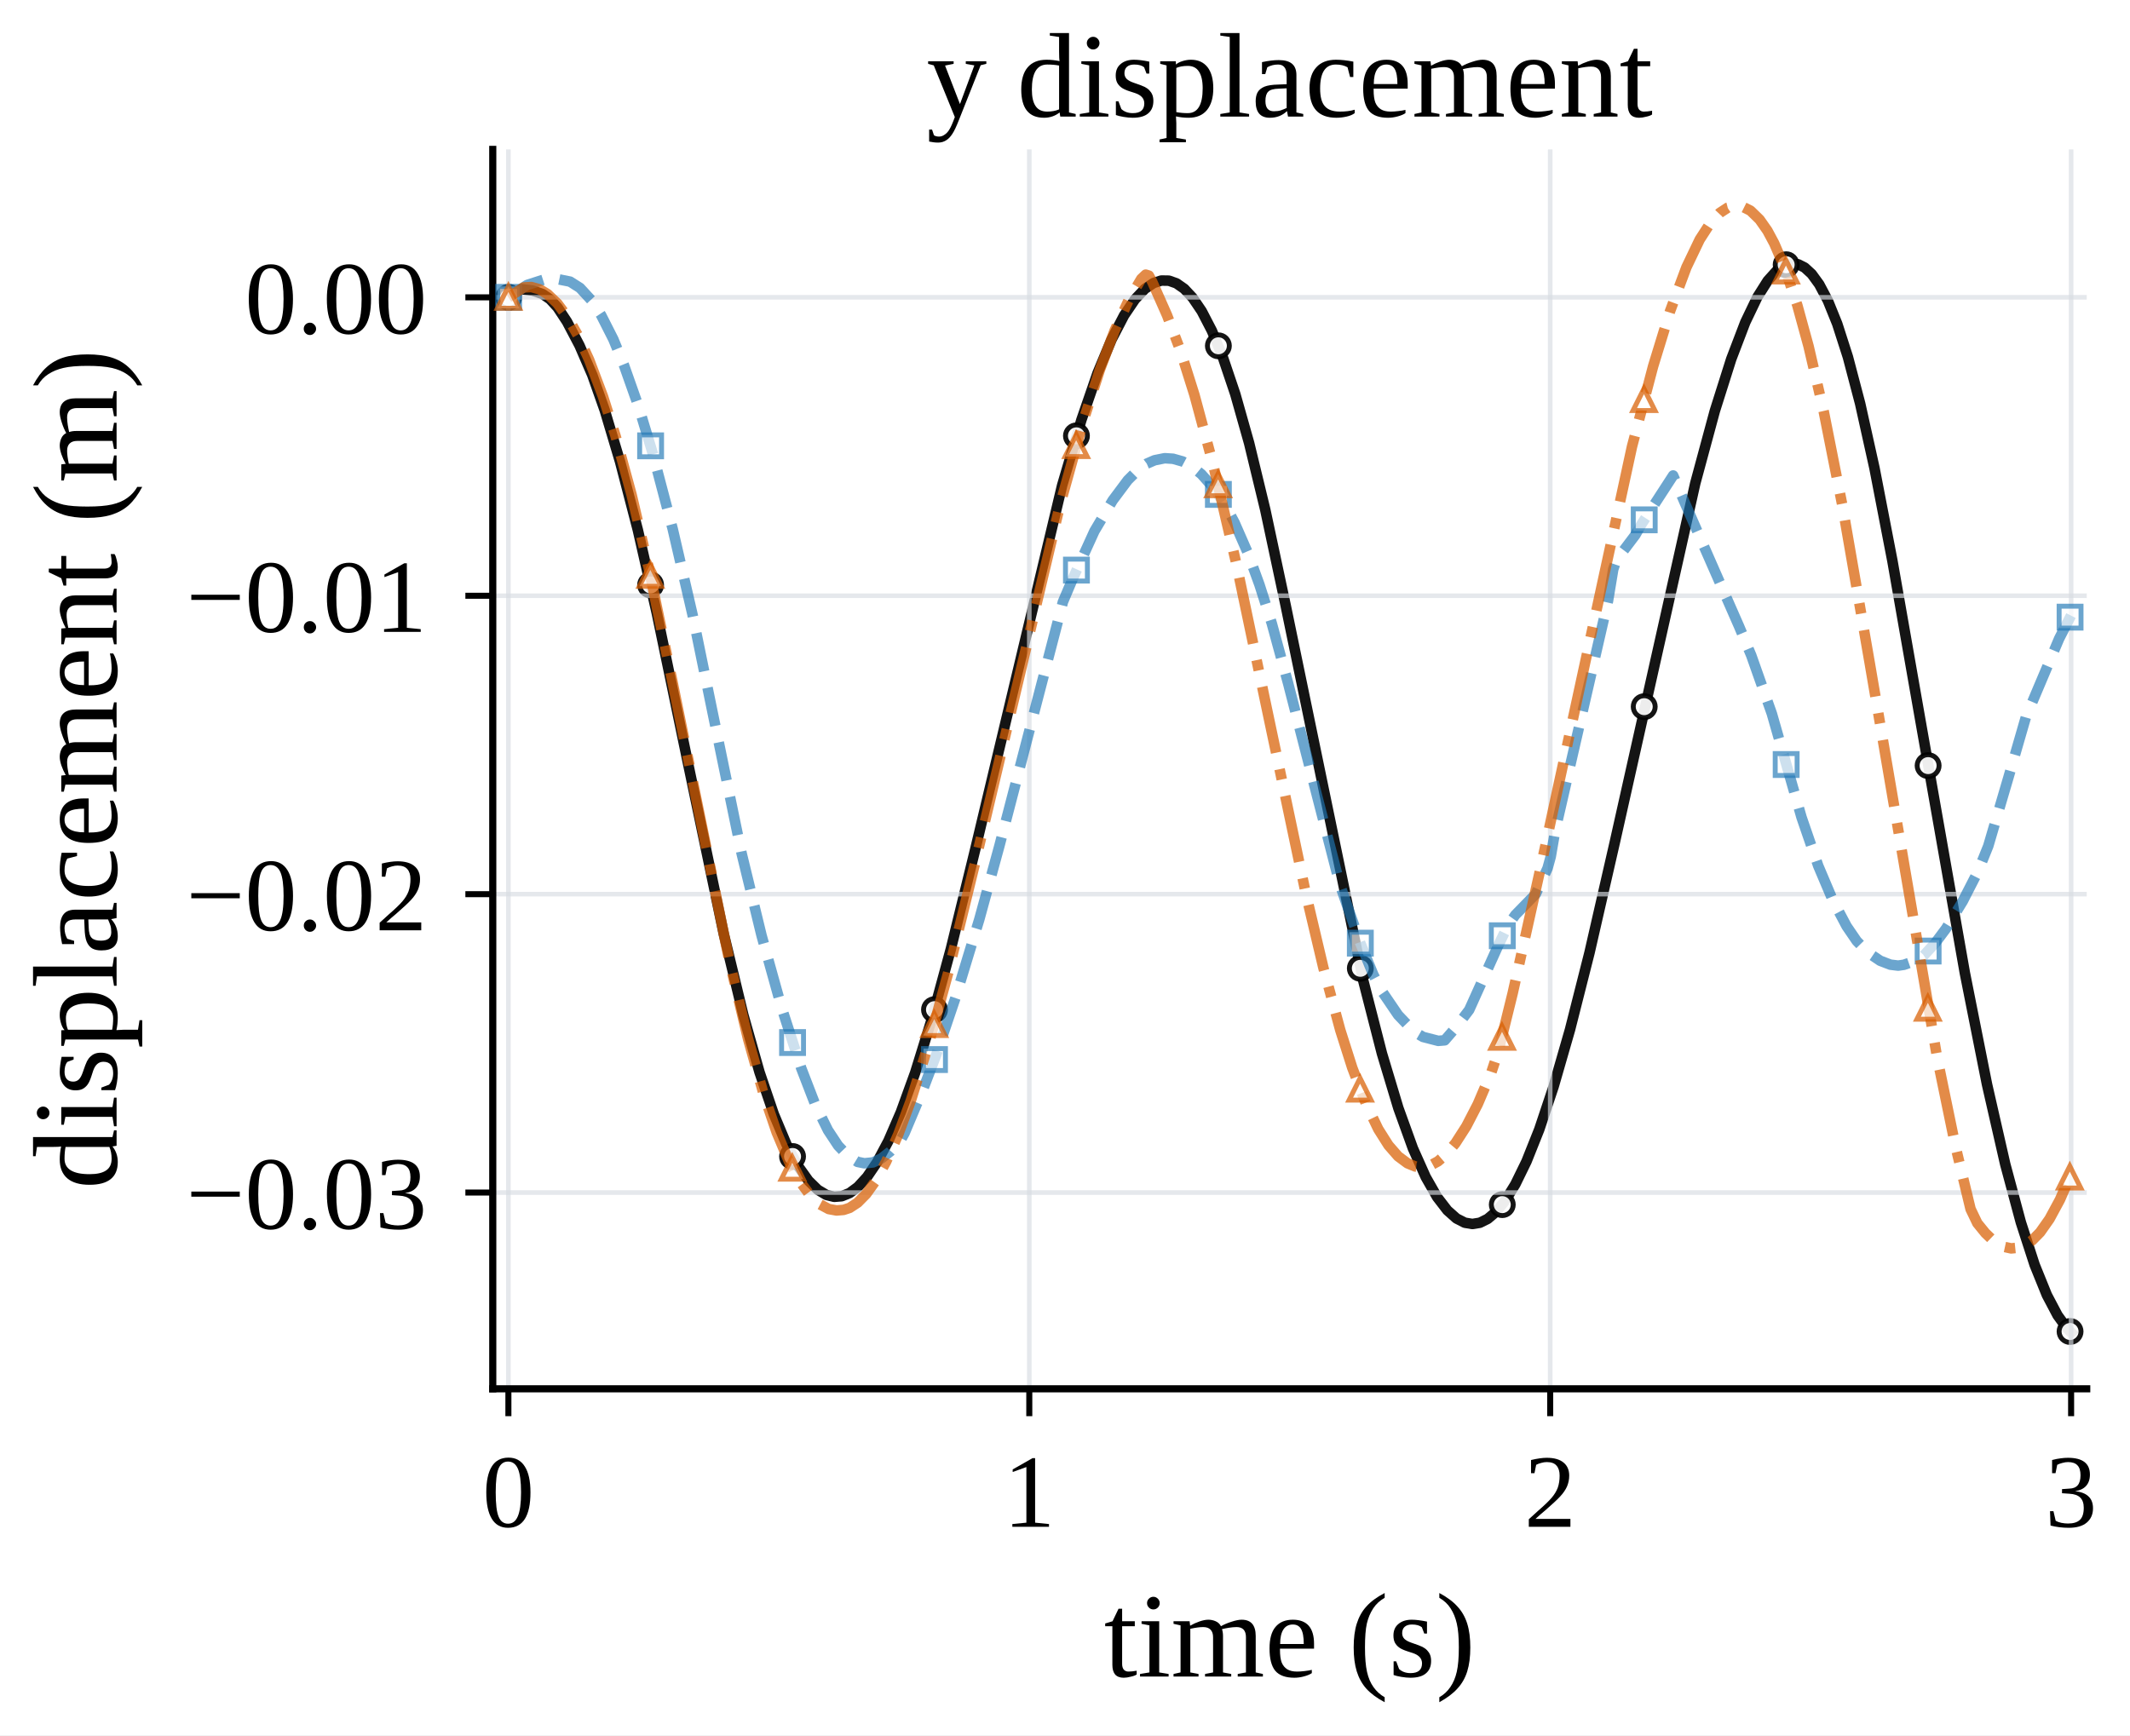
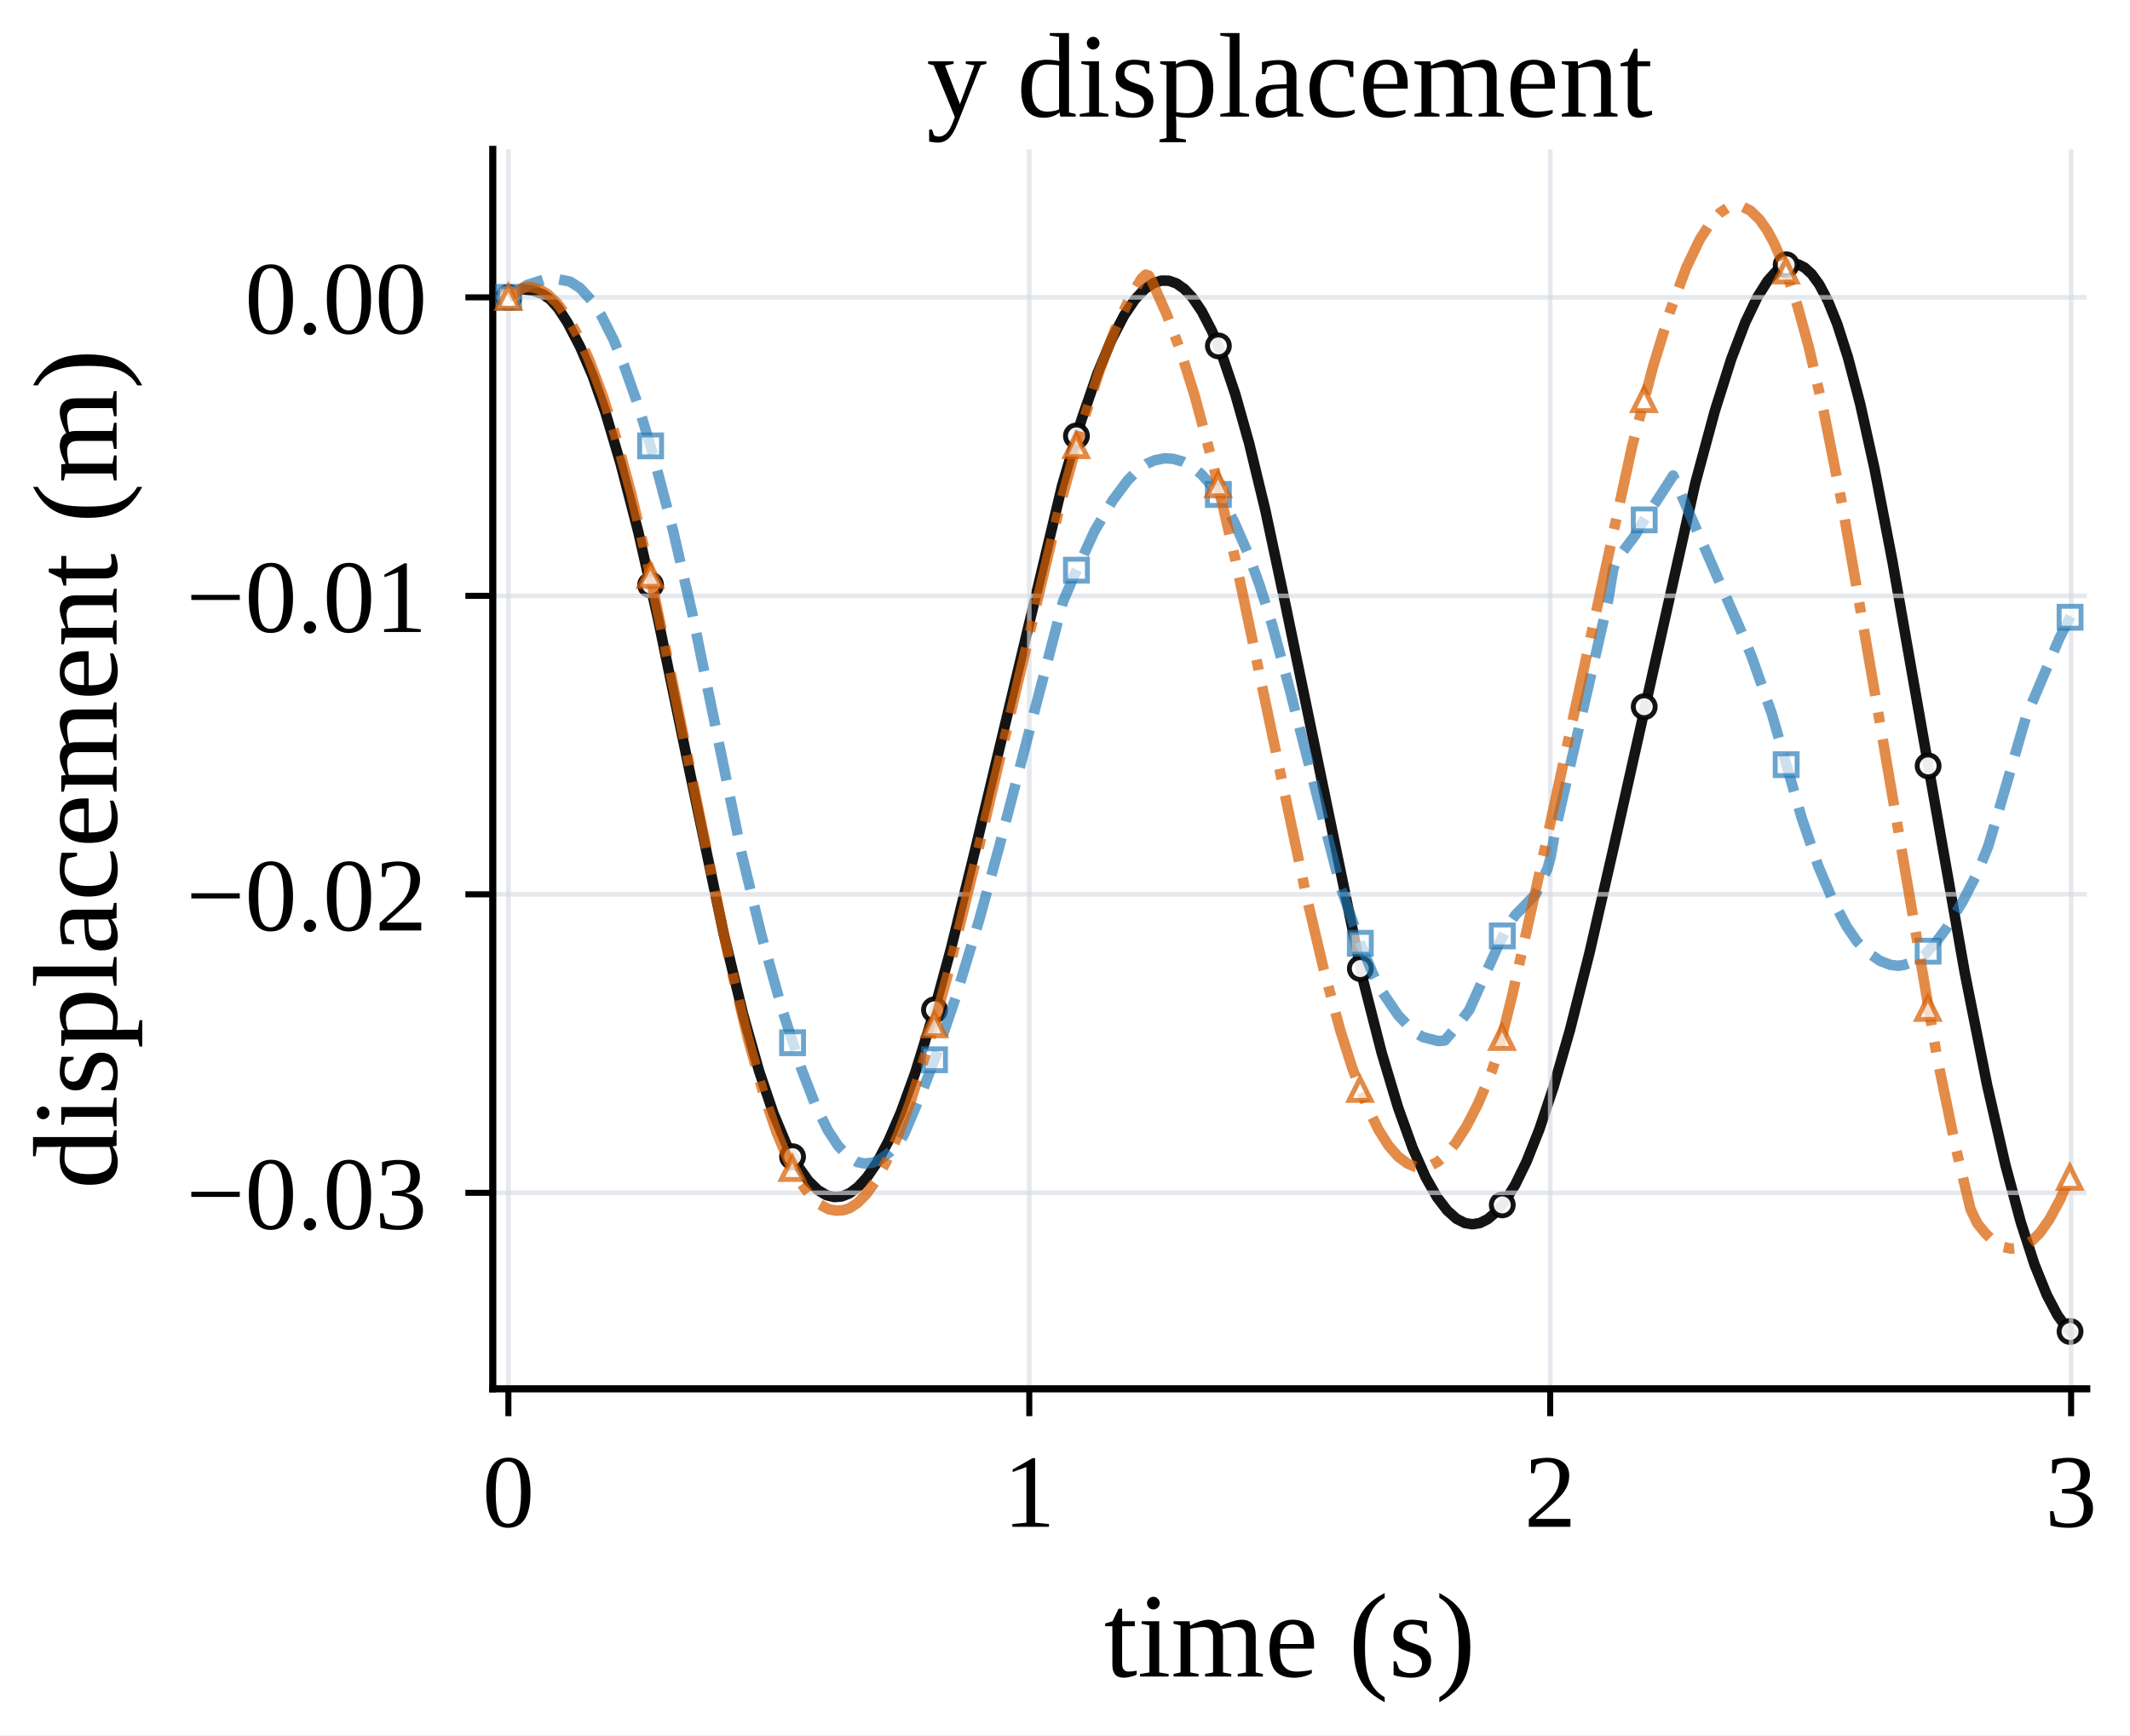
<svg xmlns="http://www.w3.org/2000/svg" xmlns:xlink="http://www.w3.org/1999/xlink" width="194.4pt" height="158.4pt" viewBox="0 0 194.4 158.4" version="1.1">
  <defs>
    <style type="text/css">*{stroke-linejoin: round; stroke-linecap: butt}</style>
  </defs>
  <g id="figure_1">
    <g id="patch_1">
      <path d="M 0 158.4  L 194.4 158.4  L 194.4 0  L 0 0  z " style="fill: #ffffff" />
    </g>
    <g id="axes_1">
      <g id="patch_2">
        <path d="M 44.973 126.78  L 190.451 126.78  L 190.451 13.638  L 44.973 13.638  z " style="fill: #ffffff" />
      </g>
      <g id="line2d_1">
-         <path d="M 46.423 27.143  L 47.588 26.4  L 48.61 26.524  L 49.514 26.841  L 50.203 27.315  L 50.892 28.069  L 51.748 29.367  L 52.889 31.536  L 54.054 34.226  L 55.195 37.458  L 56.597 42.163  L 58.214 48.381  L 59.949 55.995  L 62.635 68.922  L 66.058 85.263  L 67.841 92.656  L 69.315 97.864  L 70.622 101.706  L 71.787 104.484  L 72.833 106.442  L 73.784 107.776  L 74.639 108.614  L 75.424 109.08  L 76.137 109.255  L 76.826 109.199  L 77.54 108.911  L 78.3 108.35  L 79.132 107.442  L 80.059 106.077  L 81.081 104.155  L 82.222 101.519  L 83.53 97.909  L 85.027 93.079  L 86.786 86.611  L 89.021 77.482  L 96.937 44.319  L 98.696 38.335  L 100.169 34.066  L 101.453 30.984  L 102.594 28.789  L 103.592 27.317  L 104.496 26.364  L 105.28 25.838  L 105.993 25.61  L 106.683 25.621  L 107.372 25.864  L 108.085 26.363  L 108.846 27.178  L 109.678 28.405  L 110.605 30.192  L 111.627 32.672  L 112.744 35.986  L 114.004 40.447  L 115.478 46.537  L 117.332 55.231  L 124.416 89.497  L 126.127 96.172  L 127.625 101.155  L 128.956 104.84  L 130.121 107.449  L 131.167 109.281  L 132.094 110.486  L 132.926 111.227  L 133.686 111.617  L 134.376 111.733  L 135.065 111.622  L 135.778 111.268  L 136.539 110.626  L 137.371 109.615  L 138.298 108.116  L 139.32 106.023  L 140.485 103.103  L 141.792 99.196  L 143.29 93.995  L 145.072 86.962  L 147.378 76.893  L 154.723 44.119  L 156.506 37.52  L 158.004 32.782  L 159.287 29.421  L 160.381 27.137  L 161.332 25.63  L 162.164 24.706  L 162.877 24.226  L 163.519 24.055  L 164.113 24.125  L 164.707 24.424  L 165.349 25.012  L 166.038 25.959  L 166.823 27.442  L 167.679 29.558  L 168.653 32.589  L 169.77 36.836  L 171.078 42.729  L 172.718 51.215  L 175.238 65.584  L 179.326 88.81  L 181.347 98.976  L 183.011 106.268  L 184.437 111.582  L 185.697 115.465  L 186.814 118.222  L 187.789 120.07  L 188.644 121.249  L 189.025 121.637  L 189.025 121.637  " clip-path="url(#p5b30c846b5)" style="fill: none; stroke: #000000; stroke-opacity: 0.92; stroke-width: 0.96; stroke-linecap: square" />
+         <path d="M 46.423 27.145  L 47.588 26.402  L 48.61 26.526  L 49.537 26.856  L 50.227 27.339  L 50.94 28.134  L 51.796 29.452  L 52.96 31.689  L 54.101 34.352  L 55.242 37.61  L 56.645 42.34  L 58.261 48.584  L 60.02 56.333  L 62.754 69.52  L 66.034 85.173  L 67.817 92.582  L 69.291 97.806  L 70.598 101.662  L 71.787 104.503  L 72.833 106.462  L 73.784 107.796  L 74.639 108.634  L 75.424 109.101  L 76.137 109.275  L 76.826 109.219  L 77.54 108.931  L 78.3 108.37  L 79.132 107.462  L 80.059 106.097  L 81.081 104.174  L 82.222 101.538  L 83.53 97.927  L 85.027 93.096  L 86.786 86.627  L 89.021 77.497  L 96.937 44.328  L 98.696 38.343  L 100.169 34.073  L 101.453 30.991  L 102.594 28.795  L 103.592 27.323  L 104.496 26.37  L 105.28 25.844  L 105.993 25.616  L 106.683 25.628  L 107.372 25.871  L 108.085 26.37  L 108.846 27.185  L 109.678 28.414  L 110.605 30.2  L 111.627 32.681  L 112.744 35.997  L 114.004 40.46  L 115.478 46.552  L 117.332 55.249  L 124.392 89.422  L 126.103 96.112  L 127.601 101.11  L 128.932 104.808  L 130.121 107.477  L 131.167 109.309  L 132.094 110.514  L 132.926 111.254  L 133.686 111.644  L 134.376 111.759  L 135.065 111.647  L 135.778 111.294  L 136.539 110.651  L 137.371 109.639  L 138.298 108.138  L 139.32 106.044  L 140.485 103.122  L 141.792 99.214  L 143.29 94.011  L 145.072 86.975  L 147.378 76.903  L 154.723 44.121  L 156.506 37.521  L 158.004 32.783  L 159.287 29.422  L 160.381 27.139  L 161.332 25.633  L 162.164 24.71  L 162.877 24.231  L 163.519 24.061  L 164.113 24.132  L 164.707 24.432  L 165.349 25.022  L 166.038 25.971  L 166.823 27.457  L 167.679 29.576  L 168.653 32.61  L 169.77 36.86  L 171.078 42.756  L 172.718 51.243  L 175.238 65.611  L 179.326 88.829  L 181.347 98.991  L 183.011 106.28  L 184.437 111.59  L 185.697 115.472  L 186.814 118.226  L 187.789 120.072  L 188.644 121.25  L 189.025 121.637  L 189.025 121.637  " clip-path="url(#p0401aeefd5)" style="fill: none; stroke: #000000; stroke-opacity: 0.92; stroke-width: 0.96; stroke-linecap: square" />
        <defs>
-           <path id="m7e2332665a" d="M 0 1  C 0.265 1 0.52 0.895 0.707 0.707  C 0.895 0.52 1 0.265 1 0  C 1 -0.265 0.895 -0.52 0.707 -0.707  C 0.52 -0.895 0.265 -1 0 -1  C -0.265 -1 -0.52 -0.895 -0.707 -0.707  C -0.895 -0.52 -1 -0.265 -1 0  C -1 0.265 -0.895 0.52 -0.707 0.707  C -0.52 0.895 -0.265 1 0 1  z " style="stroke: #000000; stroke-opacity: 0.92; stroke-width: 0.45" />
+           <path id="m7c8be33ae5" d="M 0 1  C 0.265 1 0.52 0.895 0.707 0.707  C 0.895 0.52 1 0.265 1 0  C 1 -0.265 0.895 -0.52 0.707 -0.707  C 0.52 -0.895 0.265 -1 0 -1  C -0.265 -1 -0.52 -0.895 -0.707 -0.707  C -0.895 -0.52 -1 -0.265 -1 0  C -1 0.265 -0.895 0.52 -0.707 0.707  C -0.52 0.895 -0.265 1 0 1  z " style="stroke: #000000; stroke-opacity: 0.92; stroke-width: 0.45" />
        </defs>
-         <g clip-path="url(#p5b30c846b5)">
-           <use xlink:href="#m7e2332665a" x="46.423" y="27.143" style="fill: #ffffff; fill-opacity: 0.92; stroke: #000000; stroke-opacity: 0.92; stroke-width: 0.45" />
-           <use xlink:href="#m7e2332665a" x="59.379" y="53.398" style="fill: #ffffff; fill-opacity: 0.92; stroke: #000000; stroke-opacity: 0.92; stroke-width: 0.45" />
-           <use xlink:href="#m7e2332665a" x="72.334" y="105.571" style="fill: #ffffff; fill-opacity: 0.92; stroke: #000000; stroke-opacity: 0.92; stroke-width: 0.45" />
-           <use xlink:href="#m7e2332665a" x="85.289" y="92.168" style="fill: #ffffff; fill-opacity: 0.92; stroke: #000000; stroke-opacity: 0.92; stroke-width: 0.45" />
-           <use xlink:href="#m7e2332665a" x="98.244" y="39.786" style="fill: #ffffff; fill-opacity: 0.92; stroke: #000000; stroke-opacity: 0.92; stroke-width: 0.45" />
-           <use xlink:href="#m7e2332665a" x="111.199" y="31.568" style="fill: #ffffff; fill-opacity: 0.92; stroke: #000000; stroke-opacity: 0.92; stroke-width: 0.45" />
-           <use xlink:href="#m7e2332665a" x="124.154" y="88.394" style="fill: #ffffff; fill-opacity: 0.92; stroke: #000000; stroke-opacity: 0.92; stroke-width: 0.45" />
-           <use xlink:href="#m7e2332665a" x="137.109" y="109.967" style="fill: #ffffff; fill-opacity: 0.92; stroke: #000000; stroke-opacity: 0.92; stroke-width: 0.45" />
-           <use xlink:href="#m7e2332665a" x="150.064" y="64.51" style="fill: #ffffff; fill-opacity: 0.92; stroke: #000000; stroke-opacity: 0.92; stroke-width: 0.45" />
-           <use xlink:href="#m7e2332665a" x="163.019" y="24.166" style="fill: #ffffff; fill-opacity: 0.92; stroke: #000000; stroke-opacity: 0.92; stroke-width: 0.45" />
-           <use xlink:href="#m7e2332665a" x="175.975" y="69.891" style="fill: #ffffff; fill-opacity: 0.92; stroke: #000000; stroke-opacity: 0.92; stroke-width: 0.45" />
-           <use xlink:href="#m7e2332665a" x="188.93" y="121.548" style="fill: #ffffff; fill-opacity: 0.92; stroke: #000000; stroke-opacity: 0.92; stroke-width: 0.45" />
+         <g clip-path="url(#p0401aeefd5)">
+           <use xlink:href="#m7c8be33ae5" x="46.423" y="27.145" style="fill: #ffffff; fill-opacity: 0.92; stroke: #000000; stroke-opacity: 0.92; stroke-width: 0.45" />
+           <use xlink:href="#m7c8be33ae5" x="59.379" y="53.406" style="fill: #ffffff; fill-opacity: 0.92; stroke: #000000; stroke-opacity: 0.92; stroke-width: 0.45" />
+           <use xlink:href="#m7c8be33ae5" x="72.334" y="105.591" style="fill: #ffffff; fill-opacity: 0.92; stroke: #000000; stroke-opacity: 0.92; stroke-width: 0.45" />
+           <use xlink:href="#m7c8be33ae5" x="85.289" y="92.185" style="fill: #ffffff; fill-opacity: 0.92; stroke: #000000; stroke-opacity: 0.92; stroke-width: 0.45" />
+           <use xlink:href="#m7c8be33ae5" x="98.244" y="39.794" style="fill: #ffffff; fill-opacity: 0.92; stroke: #000000; stroke-opacity: 0.92; stroke-width: 0.45" />
+           <use xlink:href="#m7c8be33ae5" x="111.199" y="31.578" style="fill: #ffffff; fill-opacity: 0.92; stroke: #000000; stroke-opacity: 0.92; stroke-width: 0.45" />
+           <use xlink:href="#m7c8be33ae5" x="124.154" y="88.418" style="fill: #ffffff; fill-opacity: 0.92; stroke: #000000; stroke-opacity: 0.92; stroke-width: 0.45" />
+           <use xlink:href="#m7c8be33ae5" x="137.109" y="109.991" style="fill: #ffffff; fill-opacity: 0.92; stroke: #000000; stroke-opacity: 0.92; stroke-width: 0.45" />
+           <use xlink:href="#m7c8be33ae5" x="150.064" y="64.516" style="fill: #ffffff; fill-opacity: 0.92; stroke: #000000; stroke-opacity: 0.92; stroke-width: 0.45" />
+           <use xlink:href="#m7c8be33ae5" x="163.019" y="24.172" style="fill: #ffffff; fill-opacity: 0.92; stroke: #000000; stroke-opacity: 0.92; stroke-width: 0.45" />
+           <use xlink:href="#m7c8be33ae5" x="175.975" y="69.916" style="fill: #ffffff; fill-opacity: 0.92; stroke: #000000; stroke-opacity: 0.92; stroke-width: 0.45" />
+           <use xlink:href="#m7c8be33ae5" x="188.93" y="121.548" style="fill: #ffffff; fill-opacity: 0.92; stroke: #000000; stroke-opacity: 0.92; stroke-width: 0.45" />
        </g>
      </g>
      <g id="matplotlib.axis_1">
        <g id="xtick_1">
          <g id="line2d_2">
-             <path d="M 46.4 126.78  L 46.4 13.638  " clip-path="url(#p5b30c846b5)" style="fill: none; stroke: #d7dce2; stroke-opacity: 0.65; stroke-width: 0.42; stroke-linecap: square" />
+             <path d="M 46.4 126.78  L 46.4 13.638  " clip-path="url(#p0401aeefd5)" style="fill: none; stroke: #d7dce2; stroke-opacity: 0.65; stroke-width: 0.42; stroke-linecap: square" />
          </g>
          <g id="line2d_3">
            <defs>
-               <path id="m24354777ce" d="M 0 0  L 0 2.5  " style="stroke: #000000; stroke-width: 0.55" />
+               <path id="meb9b55d732" d="M 0 0  L 0 2.5  " style="stroke: #000000; stroke-width: 0.55" />
            </defs>
            <g>
-               <use xlink:href="#m24354777ce" x="46.4" y="126.78" style="stroke: #000000; stroke-width: 0.55" />
+               <use xlink:href="#meb9b55d732" x="46.4" y="126.78" style="stroke: #000000; stroke-width: 0.55" />
            </g>
          </g>
          <g id="text_1">
            <text style="font-size: 9.5px; font-family: 'Times New Roman', 'Times', 'DejaVu Serif', serif; text-anchor: middle" x="46.4" y="139.377" transform="rotate(-0 46.39969 139.3766)">0</text>
          </g>
        </g>
        <g id="xtick_2">
          <g id="line2d_4">
-             <path d="M 93.941 126.78  L 93.941 13.638  " clip-path="url(#p5b30c846b5)" style="fill: none; stroke: #d7dce2; stroke-opacity: 0.65; stroke-width: 0.42; stroke-linecap: square" />
+             <path d="M 93.941 126.78  L 93.941 13.638  " clip-path="url(#p0401aeefd5)" style="fill: none; stroke: #d7dce2; stroke-opacity: 0.65; stroke-width: 0.42; stroke-linecap: square" />
          </g>
          <g id="line2d_5">
            <g>
-               <use xlink:href="#m24354777ce" x="93.941" y="126.78" style="stroke: #000000; stroke-width: 0.55" />
+               <use xlink:href="#meb9b55d732" x="93.941" y="126.78" style="stroke: #000000; stroke-width: 0.55" />
            </g>
          </g>
          <g id="text_2">
            <text style="font-size: 9.5px; font-family: 'Times New Roman', 'Times', 'DejaVu Serif', serif; text-anchor: middle" x="93.941" y="139.377" transform="rotate(-0 93.94138 139.3766)">1</text>
          </g>
        </g>
        <g id="xtick_3">
          <g id="line2d_6">
-             <path d="M 141.483 126.78  L 141.483 13.638  " clip-path="url(#p5b30c846b5)" style="fill: none; stroke: #d7dce2; stroke-opacity: 0.65; stroke-width: 0.42; stroke-linecap: square" />
+             <path d="M 141.483 126.78  L 141.483 13.638  " clip-path="url(#p0401aeefd5)" style="fill: none; stroke: #d7dce2; stroke-opacity: 0.65; stroke-width: 0.42; stroke-linecap: square" />
          </g>
          <g id="line2d_7">
            <g>
-               <use xlink:href="#m24354777ce" x="141.483" y="126.78" style="stroke: #000000; stroke-width: 0.55" />
+               <use xlink:href="#meb9b55d732" x="141.483" y="126.78" style="stroke: #000000; stroke-width: 0.55" />
            </g>
          </g>
          <g id="text_3">
            <text style="font-size: 9.5px; font-family: 'Times New Roman', 'Times', 'DejaVu Serif', serif; text-anchor: middle" x="141.483" y="139.377" transform="rotate(-0 141.4831 139.3766)">2</text>
          </g>
        </g>
        <g id="xtick_4">
          <g id="line2d_8">
-             <path d="M 189.025 126.78  L 189.025 13.638  " clip-path="url(#p5b30c846b5)" style="fill: none; stroke: #d7dce2; stroke-opacity: 0.65; stroke-width: 0.42; stroke-linecap: square" />
+             <path d="M 189.025 126.78  L 189.025 13.638  " clip-path="url(#p0401aeefd5)" style="fill: none; stroke: #d7dce2; stroke-opacity: 0.65; stroke-width: 0.42; stroke-linecap: square" />
          </g>
          <g id="line2d_9">
            <g>
-               <use xlink:href="#m24354777ce" x="189.025" y="126.78" style="stroke: #000000; stroke-width: 0.55" />
+               <use xlink:href="#meb9b55d732" x="189.025" y="126.78" style="stroke: #000000; stroke-width: 0.55" />
            </g>
          </g>
          <g id="text_4">
            <text style="font-size: 9.5px; font-family: 'Times New Roman', 'Times', 'DejaVu Serif', serif; text-anchor: middle" x="189.025" y="139.377" transform="rotate(-0 189.0248 139.3766)">3</text>
          </g>
        </g>
        <g id="text_5">
          <text style="font-size: 11px; font-family: 'Times New Roman', 'Times', 'DejaVu Serif', serif; text-anchor: middle" x="117.712" y="153.047" transform="rotate(-0 117.7122 153.0468)">time (s)</text>
        </g>
      </g>
      <g id="matplotlib.axis_2">
        <g id="ytick_1">
          <g id="line2d_10">
-             <path d="M 44.973 108.866  L 190.451 108.866  " clip-path="url(#p5b30c846b5)" style="fill: none; stroke: #d7dce2; stroke-opacity: 0.65; stroke-width: 0.42; stroke-linecap: square" />
+             <path d="M 44.973 108.888  L 190.451 108.888  " clip-path="url(#p0401aeefd5)" style="fill: none; stroke: #d7dce2; stroke-opacity: 0.65; stroke-width: 0.42; stroke-linecap: square" />
          </g>
          <g id="line2d_11">
            <defs>
-               <path id="mab438f7f9b" d="M 0 0  L -2.5 0  " style="stroke: #000000; stroke-width: 0.55" />
+               <path id="md50b739050" d="M 0 0  L -2.5 0  " style="stroke: #000000; stroke-width: 0.55" />
            </defs>
            <g>
-               <use xlink:href="#mab438f7f9b" x="44.973" y="108.866" style="stroke: #000000; stroke-width: 0.55" />
+               <use xlink:href="#md50b739050" x="44.973" y="108.888" style="stroke: #000000; stroke-width: 0.55" />
            </g>
          </g>
          <g id="text_6">
-             <text style="font-size: 9.5px; font-family: 'Times New Roman', 'Times', 'DejaVu Serif', serif; text-anchor: end" x="38.973" y="112.165" transform="rotate(-0 38.97344 112.1646)">−0.03</text>
+             <text style="font-size: 9.5px; font-family: 'Times New Roman', 'Times', 'DejaVu Serif', serif; text-anchor: end" x="38.973" y="112.186" transform="rotate(-0 38.97344 112.1862)">−0.03</text>
          </g>
        </g>
        <g id="ytick_2">
          <g id="line2d_12">
-             <path d="M 44.973 81.625  L 190.451 81.625  " clip-path="url(#p5b30c846b5)" style="fill: none; stroke: #d7dce2; stroke-opacity: 0.65; stroke-width: 0.42; stroke-linecap: square" />
+             <path d="M 44.973 81.64  L 190.451 81.64  " clip-path="url(#p0401aeefd5)" style="fill: none; stroke: #d7dce2; stroke-opacity: 0.65; stroke-width: 0.42; stroke-linecap: square" />
          </g>
          <g id="line2d_13">
            <g>
-               <use xlink:href="#mab438f7f9b" x="44.973" y="81.625" style="stroke: #000000; stroke-width: 0.55" />
+               <use xlink:href="#md50b739050" x="44.973" y="81.64" style="stroke: #000000; stroke-width: 0.55" />
            </g>
          </g>
          <g id="text_7">
-             <text style="font-size: 9.5px; font-family: 'Times New Roman', 'Times', 'DejaVu Serif', serif; text-anchor: end" x="38.973" y="84.924" transform="rotate(-0 38.97344 84.92361)">−0.02</text>
+             <text style="font-size: 9.5px; font-family: 'Times New Roman', 'Times', 'DejaVu Serif', serif; text-anchor: end" x="38.973" y="84.939" transform="rotate(-0 38.97344 84.93872)">−0.02</text>
          </g>
        </g>
        <g id="ytick_3">
          <g id="line2d_14">
-             <path d="M 44.973 54.384  L 190.451 54.384  " clip-path="url(#p5b30c846b5)" style="fill: none; stroke: #d7dce2; stroke-opacity: 0.65; stroke-width: 0.42; stroke-linecap: square" />
+             <path d="M 44.973 54.393  L 190.451 54.393  " clip-path="url(#p0401aeefd5)" style="fill: none; stroke: #d7dce2; stroke-opacity: 0.65; stroke-width: 0.42; stroke-linecap: square" />
          </g>
          <g id="line2d_15">
            <g>
-               <use xlink:href="#mab438f7f9b" x="44.973" y="54.384" style="stroke: #000000; stroke-width: 0.55" />
+               <use xlink:href="#md50b739050" x="44.973" y="54.393" style="stroke: #000000; stroke-width: 0.55" />
            </g>
          </g>
          <g id="text_8">
-             <text style="font-size: 9.5px; font-family: 'Times New Roman', 'Times', 'DejaVu Serif', serif; text-anchor: end" x="38.973" y="57.683" transform="rotate(-0 38.97344 57.68266)">−0.01</text>
+             <text style="font-size: 9.5px; font-family: 'Times New Roman', 'Times', 'DejaVu Serif', serif; text-anchor: end" x="38.973" y="57.691" transform="rotate(-0 38.97344 57.69122)">−0.01</text>
          </g>
        </g>
        <g id="ytick_4">
          <g id="line2d_16">
-             <path d="M 44.973 27.143  L 190.451 27.143  " clip-path="url(#p5b30c846b5)" style="fill: none; stroke: #d7dce2; stroke-opacity: 0.65; stroke-width: 0.42; stroke-linecap: square" />
+             <path d="M 44.973 27.145  L 190.451 27.145  " clip-path="url(#p0401aeefd5)" style="fill: none; stroke: #d7dce2; stroke-opacity: 0.65; stroke-width: 0.42; stroke-linecap: square" />
          </g>
          <g id="line2d_17">
            <g>
-               <use xlink:href="#mab438f7f9b" x="44.973" y="27.143" style="stroke: #000000; stroke-width: 0.55" />
+               <use xlink:href="#md50b739050" x="44.973" y="27.145" style="stroke: #000000; stroke-width: 0.55" />
            </g>
          </g>
          <g id="text_9">
-             <text style="font-size: 9.5px; font-family: 'Times New Roman', 'Times', 'DejaVu Serif', serif; text-anchor: end" x="38.973" y="30.442" transform="rotate(-0 38.97344 30.44171)">0.00</text>
+             <text style="font-size: 9.5px; font-family: 'Times New Roman', 'Times', 'DejaVu Serif', serif; text-anchor: end" x="38.973" y="30.444" transform="rotate(-0 38.97344 30.44372)">0.00</text>
          </g>
        </g>
        <g id="text_10">
          <text style="font-size: 11px; font-family: 'Times New Roman', 'Times', 'DejaVu Serif', serif; text-anchor: middle" x="10.638" y="70.209" transform="rotate(-90 10.63837 70.20918)">displacement (m)</text>
        </g>
      </g>
      <g id="patch_3">
        <path d="M 44.973 126.78  L 44.973 13.638  " style="fill: none; stroke: #000000; stroke-width: 0.65; stroke-linejoin: miter; stroke-linecap: square" />
      </g>
      <g id="patch_4">
        <path d="M 44.973 126.78  L 190.451 126.78  " style="fill: none; stroke: #000000; stroke-width: 0.65; stroke-linejoin: miter; stroke-linecap: square" />
      </g>
      <g id="line2d_18">
-         <path d="M 46.423 27.143  L 48.111 26.014  L 50.203 25.341  L 52.033 25.71  L 52.937 26.284  L 53.959 27.396  L 54.862 28.768  L 55.979 30.971  L 56.93 33.287  L 58.285 37.126  L 59.593 41.456  L 61.399 48.304  L 63.229 56.21  L 65.036 65.036  L 67.698 77.958  L 69.505 85.398  L 71.359 92.057  L 73.118 97.493  L 74.402 100.82  L 75.567 103.177  L 76.494 104.581  L 77.421 105.552  L 78.276 106.069  L 78.894 106.194  L 79.679 106.113  L 80.44 105.755  L 81.248 105.119  L 82.246 103.999  L 82.555 103.443  L 84.29 99.328  L 85.431 96.333  L 87.214 91.054  L 89.377 83.931  L 91.208 77.237  L 97.008 54.952  L 97.887 52.875  L 99.884 48.487  L 101.548 45.681  L 102.927 43.834  L 103.783 42.979  L 104.662 42.328  L 105.375 42.016  L 106.302 41.829  L 107.063 41.879  L 107.942 42.128  L 108.774 42.575  L 109.654 43.291  L 110.819 44.608  L 111.793 46.057  L 112.673 47.707  L 113.933 50.585  L 114.955 53.396  L 116.072 56.908  L 117.57 62.402  L 122.3 80.796  L 124.154 86.098  L 125.343 88.98  L 126.127 90.495  L 127.601 92.658  L 129.051 94.179  L 129.883 94.661  L 131.262 95.016  L 131.856 94.968  L 132.926 93.728  L 134.09 92.191  L 136.705 86.39  L 137.608 84.512  L 138.298 83.524  L 140.176 81.597  L 141.245 79.251  L 141.531 78.201  L 141.935 75.859  L 146.76 54.845  L 147.236 51.971  L 147.521 51.128  L 149.256 48.83  L 149.827 47.834  L 152.703 43.406  L 153.749 45.854  L 158.717 57.171  L 159.834 59.834  L 161.712 65.149  L 162.734 68.725  L 164.422 74.614  L 165.943 79.033  L 167.274 82.172  L 168.534 84.548  L 169.461 85.905  L 170.483 86.952  L 171.601 87.705  L 172.528 88.061  L 173.241 88.148  L 173.764 88.072  L 174.786 87.718  L 175.594 87.209  L 176.64 86.064  L 177.615 84.758  L 179.136 82.267  L 180.539 79.529  L 181.466 77.226  L 183.296 71.001  L 184.889 65.495  L 187.931 58.305  L 189.025 56.168  L 189.025 56.168  " clip-path="url(#p5b30c846b5)" style="fill: none; stroke-dasharray: 3.552,1.536; stroke-dashoffset: 0; stroke: #1f77b4; stroke-opacity: 0.66; stroke-width: 0.96" />
+         <path d="M 46.423 27.145  L 48.111 26.015  L 50.203 25.342  L 52.033 25.712  L 52.937 26.286  L 53.959 27.398  L 54.862 28.77  L 55.979 30.974  L 56.93 33.29  L 58.285 37.131  L 59.593 41.461  L 61.399 48.311  L 63.229 56.219  L 65.036 65.047  L 67.698 77.972  L 69.505 85.414  L 71.359 92.074  L 73.118 97.512  L 74.402 100.839  L 75.567 103.198  L 76.494 104.602  L 77.421 105.572  L 78.276 106.09  L 78.894 106.215  L 79.679 106.134  L 80.44 105.776  L 81.248 105.14  L 82.246 104.019  L 82.555 103.463  L 84.29 99.347  L 85.431 96.352  L 87.214 91.072  L 89.377 83.947  L 91.208 77.251  L 97.008 54.96  L 97.887 52.884  L 99.884 48.494  L 101.548 45.687  L 102.927 43.84  L 103.783 42.985  L 104.662 42.334  L 105.375 42.022  L 106.302 41.834  L 107.063 41.885  L 107.942 42.134  L 108.774 42.581  L 109.654 43.297  L 110.819 44.614  L 111.793 46.063  L 112.673 47.714  L 113.933 50.593  L 114.955 53.404  L 116.072 56.917  L 117.57 62.413  L 122.3 80.811  L 124.154 86.114  L 125.343 88.997  L 126.127 90.512  L 127.601 92.676  L 129.051 94.198  L 129.883 94.679  L 131.262 95.034  L 131.856 94.986  L 132.926 93.746  L 134.09 92.209  L 136.705 86.406  L 137.608 84.528  L 138.298 83.539  L 140.176 81.612  L 141.245 79.265  L 141.531 78.215  L 141.935 75.873  L 146.76 54.854  L 147.236 51.979  L 147.521 51.136  L 149.256 48.837  L 149.827 47.841  L 152.703 43.412  L 153.749 45.86  L 158.717 57.18  L 159.834 59.844  L 161.712 65.16  L 162.734 68.737  L 164.422 74.627  L 165.943 79.048  L 167.274 82.188  L 168.534 84.563  L 169.461 85.921  L 170.483 86.969  L 171.601 87.722  L 172.528 88.078  L 173.241 88.164  L 173.764 88.089  L 174.786 87.735  L 175.594 87.226  L 176.64 86.08  L 177.615 84.774  L 179.136 82.283  L 180.539 79.544  L 181.466 77.24  L 183.296 71.014  L 184.889 65.506  L 187.931 58.315  L 189.025 56.177  L 189.025 56.177  " clip-path="url(#p0401aeefd5)" style="fill: none; stroke-dasharray: 3.552,1.536; stroke-dashoffset: 0; stroke: #1f77b4; stroke-opacity: 0.66; stroke-width: 0.96" />
        <defs>
-           <path id="m692b31c403" d="M -1 1  L 1 1  L 1 -1  L -1 -1  z " style="stroke: #1f77b4; stroke-opacity: 0.66; stroke-width: 0.45; stroke-linejoin: miter" />
+           <path id="mb5ee6ef0c6" d="M -1 1  L 1 1  L 1 -1  L -1 -1  z " style="stroke: #1f77b4; stroke-opacity: 0.66; stroke-width: 0.45; stroke-linejoin: miter" />
        </defs>
-         <g clip-path="url(#p5b30c846b5)">
-           <use xlink:href="#m692b31c403" x="46.423" y="27.143" style="fill: #ffffff; fill-opacity: 0.66; stroke: #1f77b4; stroke-opacity: 0.66; stroke-width: 0.45; stroke-linejoin: miter" />
-           <use xlink:href="#m692b31c403" x="59.379" y="40.699" style="fill: #ffffff; fill-opacity: 0.66; stroke: #1f77b4; stroke-opacity: 0.66; stroke-width: 0.45; stroke-linejoin: miter" />
-           <use xlink:href="#m692b31c403" x="72.334" y="95.171" style="fill: #ffffff; fill-opacity: 0.66; stroke: #1f77b4; stroke-opacity: 0.66; stroke-width: 0.45; stroke-linejoin: miter" />
-           <use xlink:href="#m692b31c403" x="85.289" y="96.725" style="fill: #ffffff; fill-opacity: 0.66; stroke: #1f77b4; stroke-opacity: 0.66; stroke-width: 0.45; stroke-linejoin: miter" />
-           <use xlink:href="#m692b31c403" x="98.244" y="52.042" style="fill: #ffffff; fill-opacity: 0.66; stroke: #1f77b4; stroke-opacity: 0.66; stroke-width: 0.45; stroke-linejoin: miter" />
-           <use xlink:href="#m692b31c403" x="111.199" y="45.133" style="fill: #ffffff; fill-opacity: 0.66; stroke: #1f77b4; stroke-opacity: 0.66; stroke-width: 0.45; stroke-linejoin: miter" />
-           <use xlink:href="#m692b31c403" x="124.154" y="86.098" style="fill: #ffffff; fill-opacity: 0.66; stroke: #1f77b4; stroke-opacity: 0.66; stroke-width: 0.45; stroke-linejoin: miter" />
-           <use xlink:href="#m692b31c403" x="137.109" y="85.423" style="fill: #ffffff; fill-opacity: 0.66; stroke: #1f77b4; stroke-opacity: 0.66; stroke-width: 0.45; stroke-linejoin: miter" />
-           <use xlink:href="#m692b31c403" x="150.064" y="47.454" style="fill: #ffffff; fill-opacity: 0.66; stroke: #1f77b4; stroke-opacity: 0.66; stroke-width: 0.45; stroke-linejoin: miter" />
-           <use xlink:href="#m692b31c403" x="163.019" y="69.791" style="fill: #ffffff; fill-opacity: 0.66; stroke: #1f77b4; stroke-opacity: 0.66; stroke-width: 0.45; stroke-linejoin: miter" />
-           <use xlink:href="#m692b31c403" x="175.975" y="86.818" style="fill: #ffffff; fill-opacity: 0.66; stroke: #1f77b4; stroke-opacity: 0.66; stroke-width: 0.45; stroke-linejoin: miter" />
-           <use xlink:href="#m692b31c403" x="188.93" y="56.338" style="fill: #ffffff; fill-opacity: 0.66; stroke: #1f77b4; stroke-opacity: 0.66; stroke-width: 0.45; stroke-linejoin: miter" />
+         <g clip-path="url(#p0401aeefd5)">
+           <use xlink:href="#mb5ee6ef0c6" x="46.423" y="27.145" style="fill: #ffffff; fill-opacity: 0.66; stroke: #1f77b4; stroke-opacity: 0.66; stroke-width: 0.45; stroke-linejoin: miter" />
+           <use xlink:href="#mb5ee6ef0c6" x="59.379" y="40.704" style="fill: #ffffff; fill-opacity: 0.66; stroke: #1f77b4; stroke-opacity: 0.66; stroke-width: 0.45; stroke-linejoin: miter" />
+           <use xlink:href="#mb5ee6ef0c6" x="72.334" y="95.189" style="fill: #ffffff; fill-opacity: 0.66; stroke: #1f77b4; stroke-opacity: 0.66; stroke-width: 0.45; stroke-linejoin: miter" />
+           <use xlink:href="#mb5ee6ef0c6" x="85.289" y="96.744" style="fill: #ffffff; fill-opacity: 0.66; stroke: #1f77b4; stroke-opacity: 0.66; stroke-width: 0.45; stroke-linejoin: miter" />
+           <use xlink:href="#mb5ee6ef0c6" x="98.244" y="52.05" style="fill: #ffffff; fill-opacity: 0.66; stroke: #1f77b4; stroke-opacity: 0.66; stroke-width: 0.45; stroke-linejoin: miter" />
+           <use xlink:href="#mb5ee6ef0c6" x="111.199" y="45.139" style="fill: #ffffff; fill-opacity: 0.66; stroke: #1f77b4; stroke-opacity: 0.66; stroke-width: 0.45; stroke-linejoin: miter" />
+           <use xlink:href="#mb5ee6ef0c6" x="124.154" y="86.114" style="fill: #ffffff; fill-opacity: 0.66; stroke: #1f77b4; stroke-opacity: 0.66; stroke-width: 0.45; stroke-linejoin: miter" />
+           <use xlink:href="#mb5ee6ef0c6" x="137.109" y="85.439" style="fill: #ffffff; fill-opacity: 0.66; stroke: #1f77b4; stroke-opacity: 0.66; stroke-width: 0.45; stroke-linejoin: miter" />
+           <use xlink:href="#mb5ee6ef0c6" x="150.064" y="47.461" style="fill: #ffffff; fill-opacity: 0.66; stroke: #1f77b4; stroke-opacity: 0.66; stroke-width: 0.45; stroke-linejoin: miter" />
+           <use xlink:href="#mb5ee6ef0c6" x="163.019" y="69.804" style="fill: #ffffff; fill-opacity: 0.66; stroke: #1f77b4; stroke-opacity: 0.66; stroke-width: 0.45; stroke-linejoin: miter" />
+           <use xlink:href="#mb5ee6ef0c6" x="175.975" y="86.834" style="fill: #ffffff; fill-opacity: 0.66; stroke: #1f77b4; stroke-opacity: 0.66; stroke-width: 0.45; stroke-linejoin: miter" />
+           <use xlink:href="#mb5ee6ef0c6" x="188.93" y="56.347" style="fill: #ffffff; fill-opacity: 0.66; stroke: #1f77b4; stroke-opacity: 0.66; stroke-width: 0.45; stroke-linejoin: miter" />
        </g>
      </g>
      <g id="text_11">
        <text style="font-size: 11px; font-family: 'Times New Roman', 'Times', 'DejaVu Serif', serif; text-anchor: middle" x="117.712" y="10.638" transform="rotate(-0 117.7122 10.63837)">y displacement</text>
      </g>
      <g id="line2d_19">
-         <path d="M 46.4 27.143  L 47.778 26.241  L 48.492 26.202  L 49.252 26.412  L 49.965 26.843  L 50.869 27.706  L 51.772 28.923  L 52.747 30.624  L 53.769 32.848  L 55.029 36.184  L 56.193 39.845  L 57.643 45.164  L 59.212 51.872  L 61.399 62.364  L 66.534 87.565  L 68.269 94.82  L 69.695 99.88  L 70.884 103.368  L 72.048 106.127  L 72.975 107.815  L 73.974 109.164  L 74.83 109.938  L 75.638 110.371  L 76.351 110.5  L 76.993 110.447  L 77.54 110.266  L 78.276 109.785  L 79.061 108.989  L 79.893 107.823  L 80.867 106.062  L 81.985 103.551  L 83.126 100.481  L 84.813 95.116  L 86.525 88.852  L 89.045 78.561  L 96.723 46.194  L 98.909 38.317  L 100.383 33.752  L 101.738 30.163  L 103.022 27.383  L 104.163 25.453  L 104.567 25.071  L 104.852 25.16  L 105.161 25.728  L 106.516 28.787  L 107.752 32.05  L 109.012 36.045  L 110.724 42.413  L 112.839 51.472  L 115.692 65.034  L 119.186 81.597  L 120.779 88.333  L 122.324 94.038  L 123.417 97.472  L 124.653 100.71  L 125.794 103.08  L 126.721 104.546  L 127.601 105.555  L 128.457 106.192  L 129.17 106.486  L 129.907 106.548  L 130.572 106.379  L 131.238 106.018  L 131.951 105.414  L 132.83 104.368  L 133.829 102.814  L 134.875 100.788  L 136.111 97.893  L 136.753 95.963  L 138.06 90.662  L 140.532 79.569  L 148.947 40.773  L 150.873 33.445  L 152.418 28.414  L 153.915 24.401  L 155.128 21.866  L 156.102 20.359  L 156.958 19.436  L 157.671 18.965  L 158.36 18.786  L 159.002 18.851  L 159.763 19.232  L 160.595 20.044  L 161.308 21.06  L 161.926 22.213  L 162.853 24.361  L 164.042 27.885  L 165.064 31.609  L 166.442 37.533  L 168.154 46.171  L 170.626 60.422  L 176.783 96.453  L 178.471 104.641  L 179.849 110.371  L 180.467 111.661  L 181.204 112.568  L 182.012 113.343  L 182.821 113.804  L 183.557 113.963  L 184.176 113.899  L 184.794 113.674  L 185.459 113.241  L 186.196 112.493  L 187.052 111.278  L 188.003 109.52  L 188.906 107.453  L 189.025 107.152  L 189.025 107.152  " clip-path="url(#p5b30c846b5)" style="fill: none; stroke-dasharray: 6.144,1.536,0.96,1.536; stroke-dashoffset: 0; stroke: #d95f02; stroke-opacity: 0.72; stroke-width: 0.96" />
+         <path d="M 46.4 27.145  L 47.778 26.243  L 48.492 26.204  L 49.252 26.414  L 49.965 26.845  L 50.869 27.708  L 51.772 28.926  L 52.747 30.626  L 53.769 32.851  L 55.029 36.189  L 56.193 39.85  L 57.643 45.17  L 59.212 51.88  L 61.399 62.375  L 66.534 87.581  L 68.269 94.839  L 69.695 99.899  L 70.884 103.388  L 72.048 106.148  L 72.975 107.837  L 73.974 109.185  L 74.83 109.96  L 75.638 110.393  L 76.351 110.522  L 76.993 110.469  L 77.54 110.288  L 78.276 109.807  L 79.061 109.011  L 79.893 107.844  L 80.867 106.083  L 81.985 103.571  L 83.126 100.5  L 84.813 95.134  L 86.525 88.869  L 89.045 78.576  L 96.723 46.201  L 98.909 38.322  L 100.383 33.756  L 101.738 30.166  L 103.022 27.385  L 104.163 25.454  L 104.567 25.073  L 104.852 25.162  L 105.161 25.73  L 106.516 28.79  L 107.752 32.053  L 109.012 36.049  L 110.724 42.418  L 112.839 51.48  L 115.692 65.045  L 119.186 81.612  L 120.779 88.35  L 122.324 94.056  L 123.417 97.491  L 124.653 100.73  L 125.794 103.1  L 126.721 104.567  L 127.601 105.576  L 128.457 106.213  L 129.17 106.507  L 129.907 106.569  L 130.572 106.4  L 131.238 106.039  L 131.951 105.434  L 132.83 104.388  L 133.829 102.834  L 134.875 100.808  L 136.111 97.912  L 136.753 95.982  L 138.06 90.679  L 140.532 79.584  L 148.947 40.779  L 150.873 33.448  L 152.418 28.417  L 153.915 24.402  L 155.128 21.867  L 156.102 20.36  L 156.958 19.436  L 157.671 18.965  L 158.36 18.786  L 159.002 18.851  L 159.763 19.232  L 160.595 20.044  L 161.308 21.061  L 161.926 22.214  L 162.853 24.363  L 164.042 27.887  L 165.064 31.612  L 166.442 37.538  L 168.154 46.178  L 170.626 60.432  L 176.783 96.472  L 178.471 104.661  L 179.849 110.393  L 180.467 111.684  L 181.204 112.59  L 182.012 113.365  L 182.821 113.827  L 183.557 113.986  L 184.176 113.922  L 184.794 113.697  L 185.459 113.263  L 186.196 112.516  L 187.052 111.3  L 188.003 109.542  L 188.906 107.475  L 189.025 107.174  L 189.025 107.174  " clip-path="url(#p0401aeefd5)" style="fill: none; stroke-dasharray: 6.144,1.536,0.96,1.536; stroke-dashoffset: 0; stroke: #d95f02; stroke-opacity: 0.72; stroke-width: 0.96" />
        <defs>
-           <path id="m7c1edf1b0e" d="M 0 -1  L -1 1  L 1 1  z " style="stroke: #d95f02; stroke-opacity: 0.72; stroke-width: 0.45; stroke-linejoin: miter" />
+           <path id="m5c6a0147c3" d="M 0 -1  L -1 1  L 1 1  z " style="stroke: #d95f02; stroke-opacity: 0.72; stroke-width: 0.45; stroke-linejoin: miter" />
        </defs>
-         <g clip-path="url(#p5b30c846b5)">
-           <use xlink:href="#m7c1edf1b0e" x="46.4" y="27.143" style="fill: #ffffff; fill-opacity: 0.72; stroke: #d95f02; stroke-opacity: 0.72; stroke-width: 0.45; stroke-linejoin: miter" />
-           <use xlink:href="#m7c1edf1b0e" x="59.355" y="52.521" style="fill: #ffffff; fill-opacity: 0.72; stroke: #d95f02; stroke-opacity: 0.72; stroke-width: 0.45; stroke-linejoin: miter" />
-           <use xlink:href="#m7c1edf1b0e" x="72.31" y="106.646" style="fill: #ffffff; fill-opacity: 0.72; stroke: #d95f02; stroke-opacity: 0.72; stroke-width: 0.45; stroke-linejoin: miter" />
-           <use xlink:href="#m7c1edf1b0e" x="85.265" y="93.535" style="fill: #ffffff; fill-opacity: 0.72; stroke: #d95f02; stroke-opacity: 0.72; stroke-width: 0.45; stroke-linejoin: miter" />
-           <use xlink:href="#m7c1edf1b0e" x="98.22" y="40.679" style="fill: #ffffff; fill-opacity: 0.72; stroke: #d95f02; stroke-opacity: 0.72; stroke-width: 0.45; stroke-linejoin: miter" />
-           <use xlink:href="#m7c1edf1b0e" x="111.175" y="44.255" style="fill: #ffffff; fill-opacity: 0.72; stroke: #d95f02; stroke-opacity: 0.72; stroke-width: 0.45; stroke-linejoin: miter" />
-           <use xlink:href="#m7c1edf1b0e" x="124.13" y="99.426" style="fill: #ffffff; fill-opacity: 0.72; stroke: #d95f02; stroke-opacity: 0.72; stroke-width: 0.45; stroke-linejoin: miter" />
-           <use xlink:href="#m7c1edf1b0e" x="137.085" y="94.692" style="fill: #ffffff; fill-opacity: 0.72; stroke: #d95f02; stroke-opacity: 0.72; stroke-width: 0.45; stroke-linejoin: miter" />
-           <use xlink:href="#m7c1edf1b0e" x="150.041" y="36.479" style="fill: #ffffff; fill-opacity: 0.72; stroke: #d95f02; stroke-opacity: 0.72; stroke-width: 0.45; stroke-linejoin: miter" />
-           <use xlink:href="#m7c1edf1b0e" x="162.996" y="24.743" style="fill: #ffffff; fill-opacity: 0.72; stroke: #d95f02; stroke-opacity: 0.72; stroke-width: 0.45; stroke-linejoin: miter" />
-           <use xlink:href="#m7c1edf1b0e" x="175.951" y="92.04" style="fill: #ffffff; fill-opacity: 0.72; stroke: #d95f02; stroke-opacity: 0.72; stroke-width: 0.45; stroke-linejoin: miter" />
-           <use xlink:href="#m7c1edf1b0e" x="188.906" y="107.453" style="fill: #ffffff; fill-opacity: 0.72; stroke: #d95f02; stroke-opacity: 0.72; stroke-width: 0.45; stroke-linejoin: miter" />
+         <g clip-path="url(#p0401aeefd5)">
+           <use xlink:href="#m5c6a0147c3" x="46.4" y="27.145" style="fill: #ffffff; fill-opacity: 0.72; stroke: #d95f02; stroke-opacity: 0.72; stroke-width: 0.45; stroke-linejoin: miter" />
+           <use xlink:href="#m5c6a0147c3" x="59.355" y="52.529" style="fill: #ffffff; fill-opacity: 0.72; stroke: #d95f02; stroke-opacity: 0.72; stroke-width: 0.45; stroke-linejoin: miter" />
+           <use xlink:href="#m5c6a0147c3" x="72.31" y="106.668" style="fill: #ffffff; fill-opacity: 0.72; stroke: #d95f02; stroke-opacity: 0.72; stroke-width: 0.45; stroke-linejoin: miter" />
+           <use xlink:href="#m5c6a0147c3" x="85.265" y="93.553" style="fill: #ffffff; fill-opacity: 0.72; stroke: #d95f02; stroke-opacity: 0.72; stroke-width: 0.45; stroke-linejoin: miter" />
+           <use xlink:href="#m5c6a0147c3" x="98.22" y="40.685" style="fill: #ffffff; fill-opacity: 0.72; stroke: #d95f02; stroke-opacity: 0.72; stroke-width: 0.45; stroke-linejoin: miter" />
+           <use xlink:href="#m5c6a0147c3" x="111.175" y="44.261" style="fill: #ffffff; fill-opacity: 0.72; stroke: #d95f02; stroke-opacity: 0.72; stroke-width: 0.45; stroke-linejoin: miter" />
+           <use xlink:href="#m5c6a0147c3" x="124.13" y="99.446" style="fill: #ffffff; fill-opacity: 0.72; stroke: #d95f02; stroke-opacity: 0.72; stroke-width: 0.45; stroke-linejoin: miter" />
+           <use xlink:href="#m5c6a0147c3" x="137.085" y="94.71" style="fill: #ffffff; fill-opacity: 0.72; stroke: #d95f02; stroke-opacity: 0.72; stroke-width: 0.45; stroke-linejoin: miter" />
+           <use xlink:href="#m5c6a0147c3" x="150.041" y="36.483" style="fill: #ffffff; fill-opacity: 0.72; stroke: #d95f02; stroke-opacity: 0.72; stroke-width: 0.45; stroke-linejoin: miter" />
+           <use xlink:href="#m5c6a0147c3" x="162.996" y="24.744" style="fill: #ffffff; fill-opacity: 0.72; stroke: #d95f02; stroke-opacity: 0.72; stroke-width: 0.45; stroke-linejoin: miter" />
+           <use xlink:href="#m5c6a0147c3" x="175.951" y="92.058" style="fill: #ffffff; fill-opacity: 0.72; stroke: #d95f02; stroke-opacity: 0.72; stroke-width: 0.45; stroke-linejoin: miter" />
+           <use xlink:href="#m5c6a0147c3" x="188.906" y="107.475" style="fill: #ffffff; fill-opacity: 0.72; stroke: #d95f02; stroke-opacity: 0.72; stroke-width: 0.45; stroke-linejoin: miter" />
        </g>
      </g>
    </g>
  </g>
  <defs>
-     <clipPath id="p5b30c846b5">
+     <clipPath id="p0401aeefd5">
      <rect x="44.973" y="13.638" width="145.478" height="113.142" />
    </clipPath>
  </defs>
</svg>
